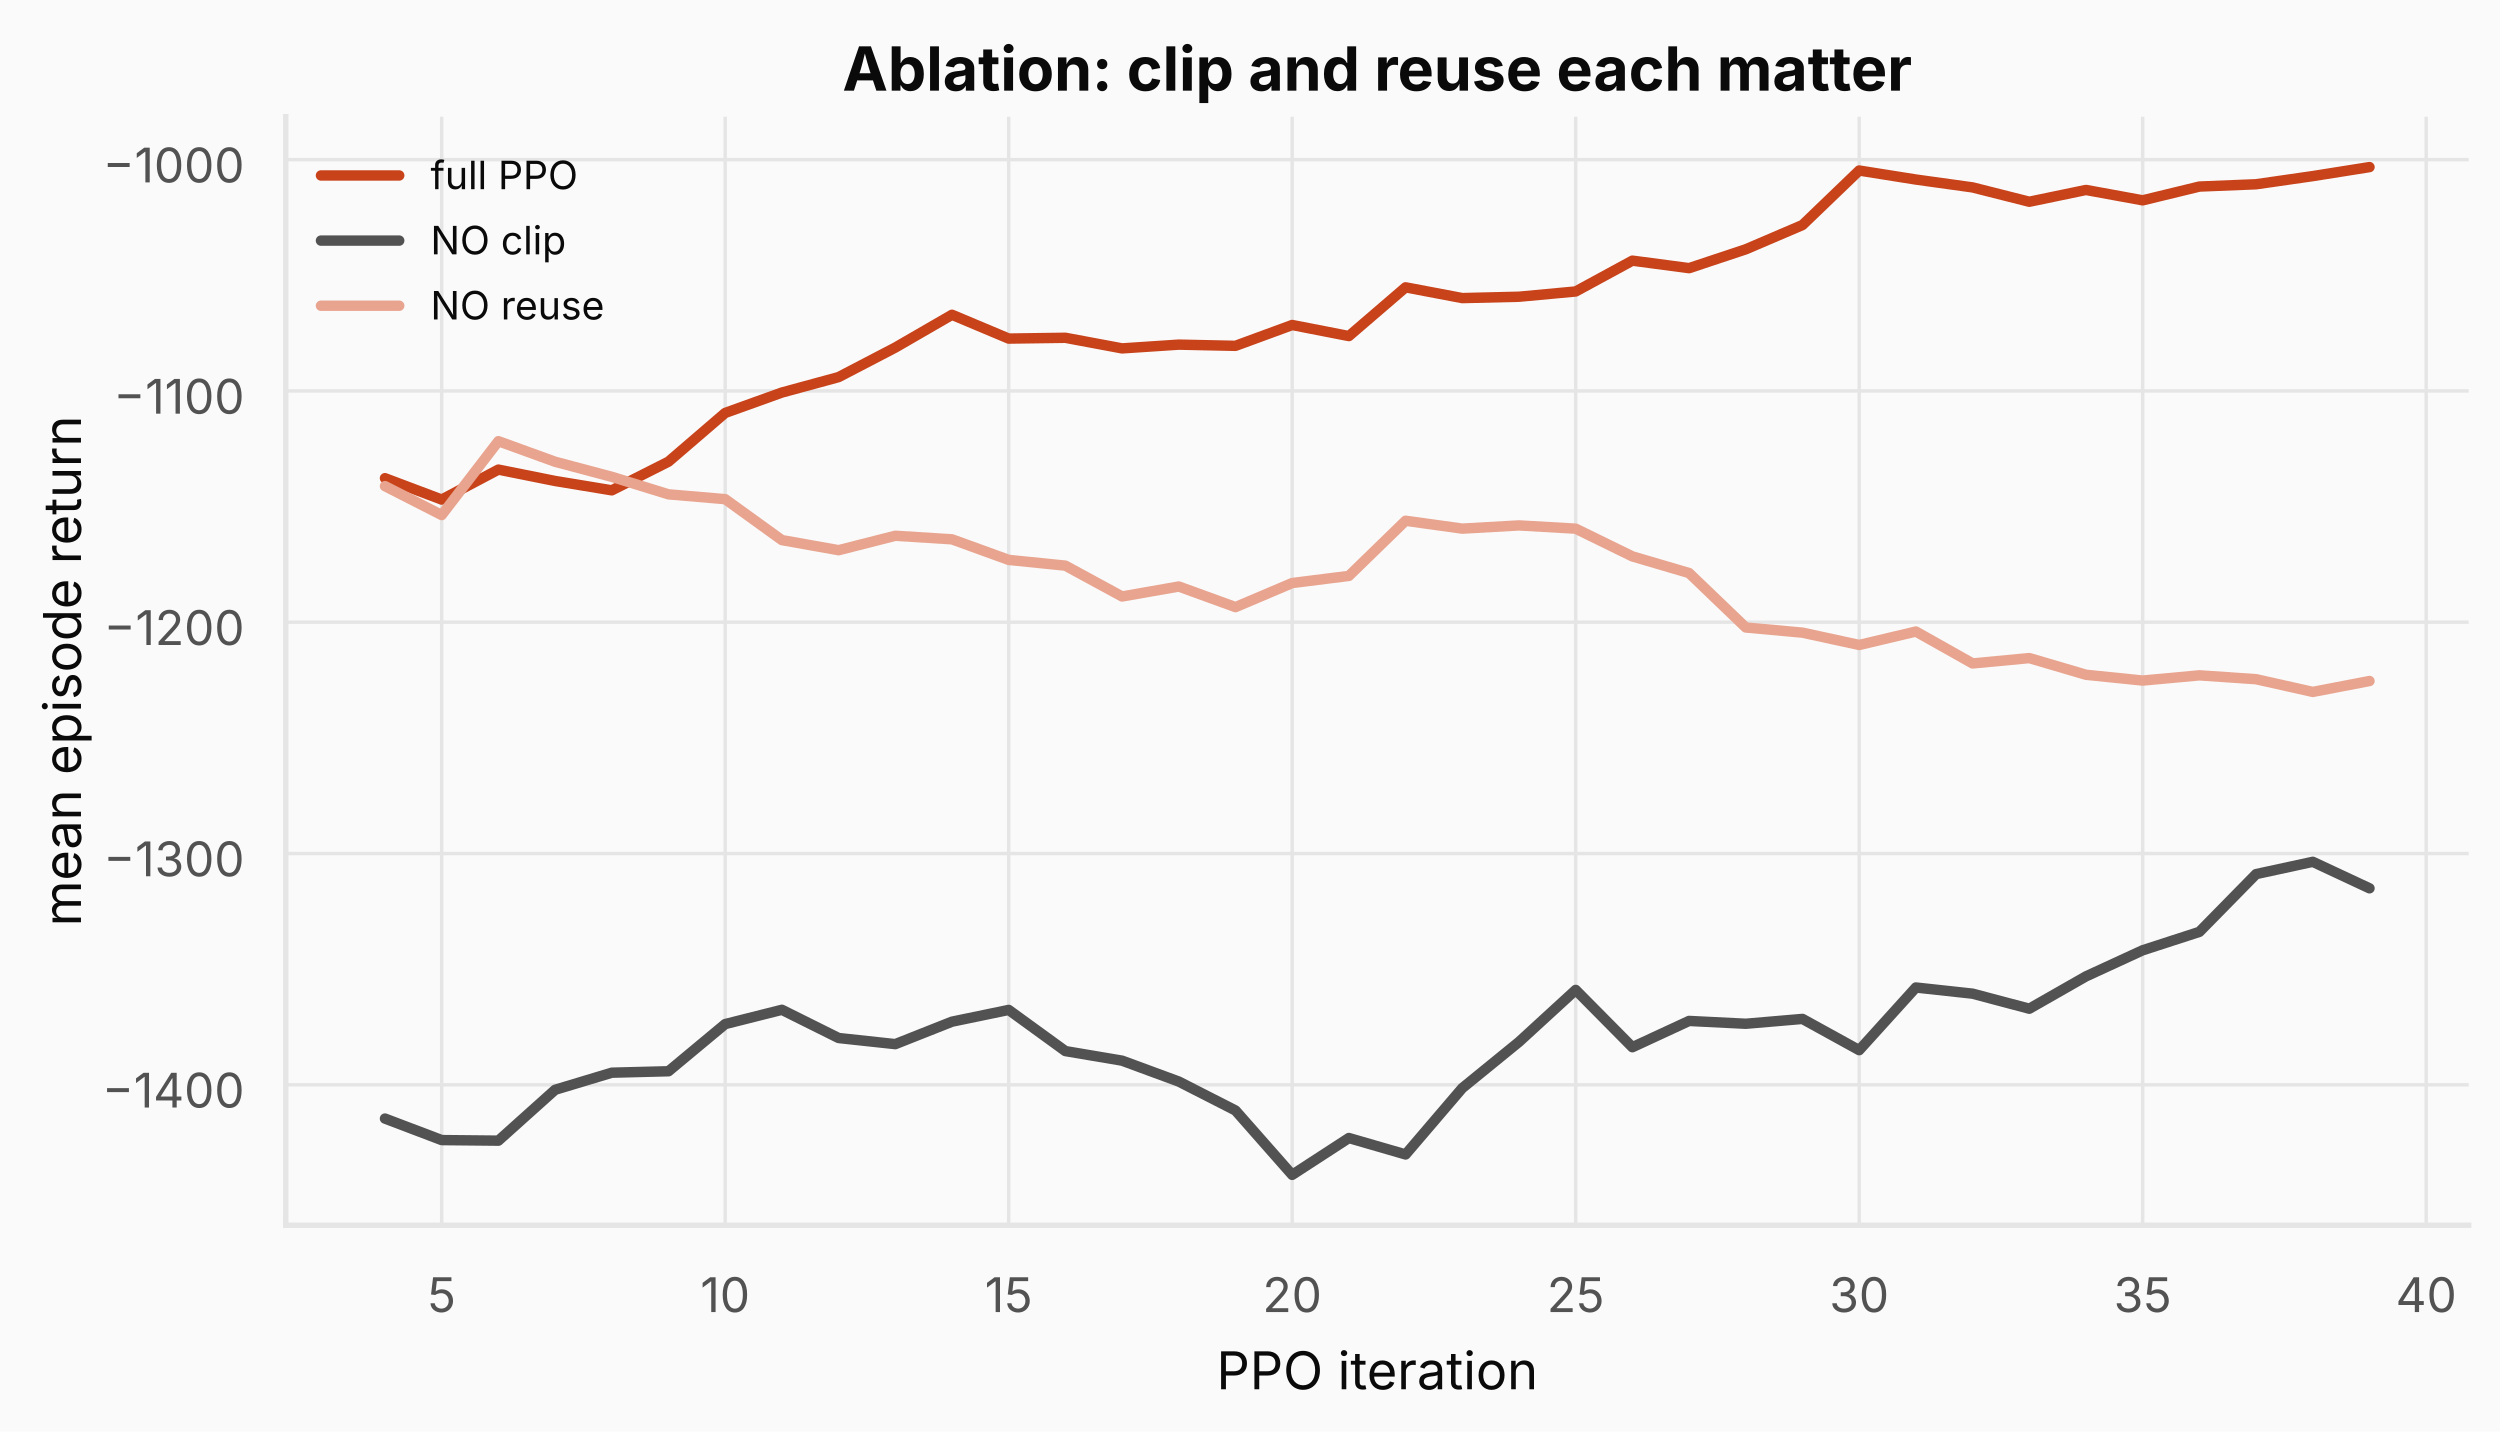
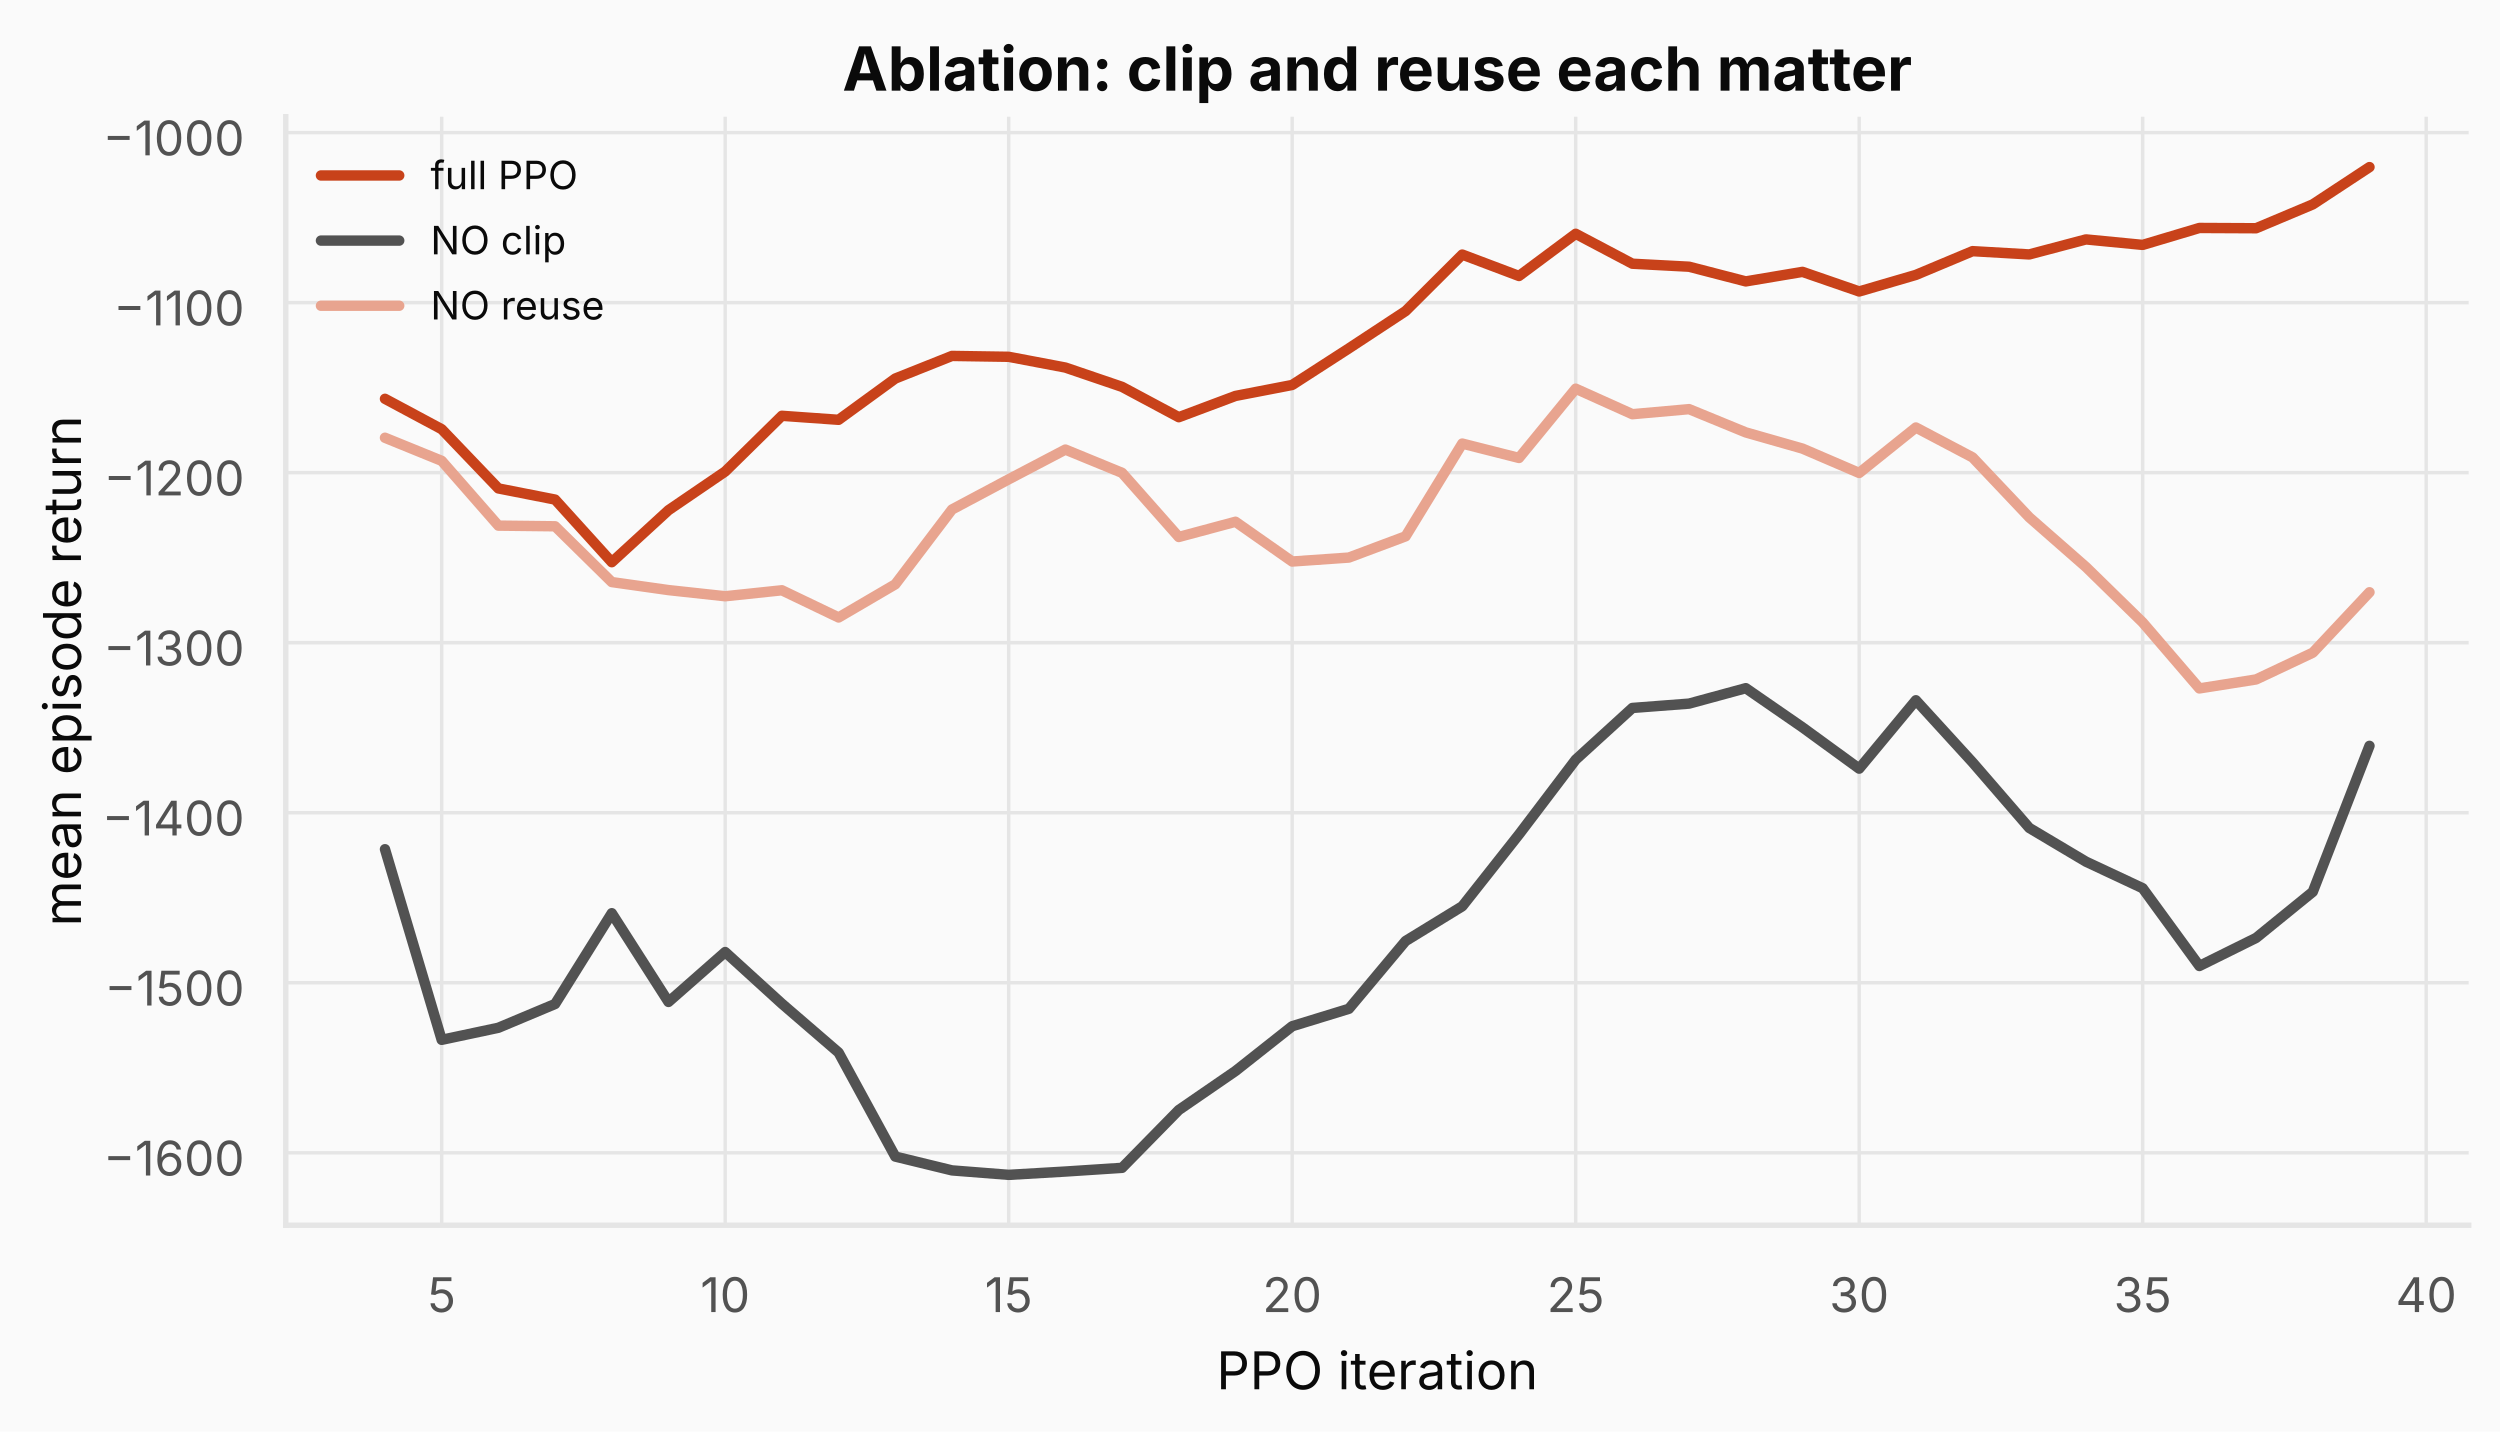
<svg xmlns="http://www.w3.org/2000/svg" width="575.141pt" height="329.369pt" viewBox="0 0 575.141 329.369" version="1.1">
  <defs>
    <style type="text/css">*{stroke-linejoin: round; stroke-linecap: butt}</style>
  </defs>
  <g id="figure_1">
    <g id="patch_1">
      <path d="M 0 329.369  L 575.141 329.369  L 575.141 0  L 0 0  z " style="fill: #fafafa" />
    </g>
    <g id="axes_1">
      <g id="patch_2">
        <path d="M 65.741 281.874  L 567.941 281.874  L 567.941 26.85  L 65.741 26.85  z " style="fill: #fafafa" />
      </g>
      <g id="matplotlib.axis_1">
        <g id="xtick_1">
          <g id="line2d_1">
-             <path d="M 101.613 281.874  L 101.613 26.85  " clip-path="url(#p26463d1b93)" style="fill: none; stroke: #e5e5e5; stroke-width: 0.8; stroke-linecap: round" />
+             <path d="M 101.613 281.874  L 101.613 26.85  " clip-path="url(#pd044c5a268)" style="fill: none; stroke: #e5e5e5; stroke-width: 0.8; stroke-linecap: round" />
          </g>
          <g id="text_1">
            <text style="font-size: 11px; font-family: 'Geist', 'Inter', 'Helvetica Neue', 'Arial', 'DejaVu Sans', sans-serif; text-anchor: middle; fill: #525252" x="101.613" y="301.846" transform="rotate(-0 101.6127 301.846)">5</text>
          </g>
        </g>
        <g id="xtick_2">
          <g id="line2d_2">
-             <path d="M 166.833 281.874  L 166.833 26.85  " clip-path="url(#p26463d1b93)" style="fill: none; stroke: #e5e5e5; stroke-width: 0.8; stroke-linecap: round" />
+             <path d="M 166.833 281.874  L 166.833 26.85  " clip-path="url(#pd044c5a268)" style="fill: none; stroke: #e5e5e5; stroke-width: 0.8; stroke-linecap: round" />
          </g>
          <g id="text_2">
            <text style="font-size: 11px; font-family: 'Geist', 'Inter', 'Helvetica Neue', 'Arial', 'DejaVu Sans', sans-serif; text-anchor: middle; fill: #525252" x="166.833" y="301.846" transform="rotate(-0 166.8335 301.846)">10</text>
          </g>
        </g>
        <g id="xtick_3">
          <g id="line2d_3">
-             <path d="M 232.054 281.874  L 232.054 26.85  " clip-path="url(#p26463d1b93)" style="fill: none; stroke: #e5e5e5; stroke-width: 0.8; stroke-linecap: round" />
+             <path d="M 232.054 281.874  L 232.054 26.85  " clip-path="url(#pd044c5a268)" style="fill: none; stroke: #e5e5e5; stroke-width: 0.8; stroke-linecap: round" />
          </g>
          <g id="text_3">
            <text style="font-size: 11px; font-family: 'Geist', 'Inter', 'Helvetica Neue', 'Arial', 'DejaVu Sans', sans-serif; text-anchor: middle; fill: #525252" x="232.054" y="301.846" transform="rotate(-0 232.0542 301.846)">15</text>
          </g>
        </g>
        <g id="xtick_4">
          <g id="line2d_4">
-             <path d="M 297.275 281.874  L 297.275 26.85  " clip-path="url(#p26463d1b93)" style="fill: none; stroke: #e5e5e5; stroke-width: 0.8; stroke-linecap: round" />
+             <path d="M 297.275 281.874  L 297.275 26.85  " clip-path="url(#pd044c5a268)" style="fill: none; stroke: #e5e5e5; stroke-width: 0.8; stroke-linecap: round" />
          </g>
          <g id="text_4">
            <text style="font-size: 11px; font-family: 'Geist', 'Inter', 'Helvetica Neue', 'Arial', 'DejaVu Sans', sans-serif; text-anchor: middle; fill: #525252" x="297.275" y="301.846" transform="rotate(-0 297.275 301.846)">20</text>
          </g>
        </g>
        <g id="xtick_5">
          <g id="line2d_5">
-             <path d="M 362.496 281.874  L 362.496 26.85  " clip-path="url(#p26463d1b93)" style="fill: none; stroke: #e5e5e5; stroke-width: 0.8; stroke-linecap: round" />
+             <path d="M 362.496 281.874  L 362.496 26.85  " clip-path="url(#pd044c5a268)" style="fill: none; stroke: #e5e5e5; stroke-width: 0.8; stroke-linecap: round" />
          </g>
          <g id="text_5">
            <text style="font-size: 11px; font-family: 'Geist', 'Inter', 'Helvetica Neue', 'Arial', 'DejaVu Sans', sans-serif; text-anchor: middle; fill: #525252" x="362.496" y="301.846" transform="rotate(-0 362.4958 301.846)">25</text>
          </g>
        </g>
        <g id="xtick_6">
          <g id="line2d_6">
-             <path d="M 427.717 281.874  L 427.717 26.85  " clip-path="url(#p26463d1b93)" style="fill: none; stroke: #e5e5e5; stroke-width: 0.8; stroke-linecap: round" />
+             <path d="M 427.717 281.874  L 427.717 26.85  " clip-path="url(#pd044c5a268)" style="fill: none; stroke: #e5e5e5; stroke-width: 0.8; stroke-linecap: round" />
          </g>
          <g id="text_6">
            <text style="font-size: 11px; font-family: 'Geist', 'Inter', 'Helvetica Neue', 'Arial', 'DejaVu Sans', sans-serif; text-anchor: middle; fill: #525252" x="427.717" y="301.846" transform="rotate(-0 427.7166 301.846)">30</text>
          </g>
        </g>
        <g id="xtick_7">
          <g id="line2d_7">
-             <path d="M 492.937 281.874  L 492.937 26.85  " clip-path="url(#p26463d1b93)" style="fill: none; stroke: #e5e5e5; stroke-width: 0.8; stroke-linecap: round" />
+             <path d="M 492.937 281.874  L 492.937 26.85  " clip-path="url(#pd044c5a268)" style="fill: none; stroke: #e5e5e5; stroke-width: 0.8; stroke-linecap: round" />
          </g>
          <g id="text_7">
            <text style="font-size: 11px; font-family: 'Geist', 'Inter', 'Helvetica Neue', 'Arial', 'DejaVu Sans', sans-serif; text-anchor: middle; fill: #525252" x="492.937" y="301.846" transform="rotate(-0 492.9374 301.846)">35</text>
          </g>
        </g>
        <g id="xtick_8">
          <g id="line2d_8">
-             <path d="M 558.158 281.874  L 558.158 26.85  " clip-path="url(#p26463d1b93)" style="fill: none; stroke: #e5e5e5; stroke-width: 0.8; stroke-linecap: round" />
+             <path d="M 558.158 281.874  L 558.158 26.85  " clip-path="url(#pd044c5a268)" style="fill: none; stroke: #e5e5e5; stroke-width: 0.8; stroke-linecap: round" />
          </g>
          <g id="text_8">
            <text style="font-size: 11px; font-family: 'Geist', 'Inter', 'Helvetica Neue', 'Arial', 'DejaVu Sans', sans-serif; text-anchor: middle; fill: #525252" x="558.158" y="301.846" transform="rotate(-0 558.1581 301.846)">40</text>
          </g>
        </g>
        <g id="text_9">
          <text style="font-size: 12px; font-family: 'Geist', 'Inter', 'Helvetica Neue', 'Arial', 'DejaVu Sans', sans-serif; text-anchor: middle; fill: #0a0a0a" x="316.841" y="319.613" transform="rotate(-0 316.8413 319.613)">PPO iteration</text>
        </g>
      </g>
      <g id="matplotlib.axis_2">
        <g id="ytick_1">
          <g id="line2d_9">
-             <path d="M 65.741 249.565  L 567.941 249.565  " clip-path="url(#p26463d1b93)" style="fill: none; stroke: #e5e5e5; stroke-width: 0.8; stroke-linecap: round" />
+             <path d="M 65.741 265.206  L 567.941 265.206  " clip-path="url(#pd044c5a268)" style="fill: none; stroke: #e5e5e5; stroke-width: 0.8; stroke-linecap: round" />
          </g>
          <g id="text_10">
-             <text style="font-size: 11px; font-family: 'Geist', 'Inter', 'Helvetica Neue', 'Arial', 'DejaVu Sans', sans-serif; text-anchor: end; fill: #525252" x="56.241" y="254.801" transform="rotate(-0 56.24125 254.8009)">−1400</text>
+             <text style="font-size: 11px; font-family: 'Geist', 'Inter', 'Helvetica Neue', 'Arial', 'DejaVu Sans', sans-serif; text-anchor: end; fill: #525252" x="56.241" y="270.442" transform="rotate(-0 56.24125 270.4422)">−1600</text>
          </g>
        </g>
        <g id="ytick_2">
          <g id="line2d_10">
-             <path d="M 65.741 196.355  L 567.941 196.355  " clip-path="url(#p26463d1b93)" style="fill: none; stroke: #e5e5e5; stroke-width: 0.8; stroke-linecap: round" />
+             <path d="M 65.741 226.09  L 567.941 226.09  " clip-path="url(#pd044c5a268)" style="fill: none; stroke: #e5e5e5; stroke-width: 0.8; stroke-linecap: round" />
          </g>
          <g id="text_11">
-             <text style="font-size: 11px; font-family: 'Geist', 'Inter', 'Helvetica Neue', 'Arial', 'DejaVu Sans', sans-serif; text-anchor: end; fill: #525252" x="56.241" y="201.591" transform="rotate(-0 56.24125 201.5915)">−1300</text>
+             <text style="font-size: 11px; font-family: 'Geist', 'Inter', 'Helvetica Neue', 'Arial', 'DejaVu Sans', sans-serif; text-anchor: end; fill: #525252" x="56.241" y="231.326" transform="rotate(-0 56.24125 231.3257)">−1500</text>
          </g>
        </g>
        <g id="ytick_3">
          <g id="line2d_11">
-             <path d="M 65.741 143.146  L 567.941 143.146  " clip-path="url(#p26463d1b93)" style="fill: none; stroke: #e5e5e5; stroke-width: 0.8; stroke-linecap: round" />
+             <path d="M 65.741 186.973  L 567.941 186.973  " clip-path="url(#pd044c5a268)" style="fill: none; stroke: #e5e5e5; stroke-width: 0.8; stroke-linecap: round" />
          </g>
          <g id="text_12">
-             <text style="font-size: 11px; font-family: 'Geist', 'Inter', 'Helvetica Neue', 'Arial', 'DejaVu Sans', sans-serif; text-anchor: end; fill: #525252" x="56.241" y="148.382" transform="rotate(-0 56.24125 148.382)">−1200</text>
+             <text style="font-size: 11px; font-family: 'Geist', 'Inter', 'Helvetica Neue', 'Arial', 'DejaVu Sans', sans-serif; text-anchor: end; fill: #525252" x="56.241" y="192.209" transform="rotate(-0 56.24125 192.2091)">−1400</text>
          </g>
        </g>
        <g id="ytick_4">
          <g id="line2d_12">
-             <path d="M 65.741 89.937  L 567.941 89.937  " clip-path="url(#p26463d1b93)" style="fill: none; stroke: #e5e5e5; stroke-width: 0.8; stroke-linecap: round" />
+             <path d="M 65.741 147.857  L 567.941 147.857  " clip-path="url(#pd044c5a268)" style="fill: none; stroke: #e5e5e5; stroke-width: 0.8; stroke-linecap: round" />
          </g>
          <g id="text_13">
-             <text style="font-size: 11px; font-family: 'Geist', 'Inter', 'Helvetica Neue', 'Arial', 'DejaVu Sans', sans-serif; text-anchor: end; fill: #525252" x="56.241" y="95.173" transform="rotate(-0 56.24125 95.17255)">−1100</text>
+             <text style="font-size: 11px; font-family: 'Geist', 'Inter', 'Helvetica Neue', 'Arial', 'DejaVu Sans', sans-serif; text-anchor: end; fill: #525252" x="56.241" y="153.093" transform="rotate(-0 56.24125 153.0925)">−1300</text>
          </g>
        </g>
        <g id="ytick_5">
          <g id="line2d_13">
-             <path d="M 65.741 36.727  L 567.941 36.727  " clip-path="url(#p26463d1b93)" style="fill: none; stroke: #e5e5e5; stroke-width: 0.8; stroke-linecap: round" />
+             <path d="M 65.741 108.74  L 567.941 108.74  " clip-path="url(#pd044c5a268)" style="fill: none; stroke: #e5e5e5; stroke-width: 0.8; stroke-linecap: round" />
          </g>
          <g id="text_14">
-             <text style="font-size: 11px; font-family: 'Geist', 'Inter', 'Helvetica Neue', 'Arial', 'DejaVu Sans', sans-serif; text-anchor: end; fill: #525252" x="56.241" y="41.963" transform="rotate(-0 56.24125 41.9631)">−1000</text>
+             <text style="font-size: 11px; font-family: 'Geist', 'Inter', 'Helvetica Neue', 'Arial', 'DejaVu Sans', sans-serif; text-anchor: end; fill: #525252" x="56.241" y="113.976" transform="rotate(-0 56.24125 113.976)">−1200</text>
          </g>
        </g>
-         <g id="text_15">
+         <g id="ytick_6">
+           <g id="line2d_14">
+             <path d="M 65.741 69.623  L 567.941 69.623  " clip-path="url(#pd044c5a268)" style="fill: none; stroke: #e5e5e5; stroke-width: 0.8; stroke-linecap: round" />
+           </g>
+           <g id="text_15">
+             <text style="font-size: 11px; font-family: 'Geist', 'Inter', 'Helvetica Neue', 'Arial', 'DejaVu Sans', sans-serif; text-anchor: end; fill: #525252" x="56.241" y="74.859" transform="rotate(-0 56.24125 74.85938)">−1100</text>
+           </g>
+         </g>
+         <g id="ytick_7">
+           <g id="line2d_15">
+             <path d="M 65.741 30.507  L 567.941 30.507  " clip-path="url(#pd044c5a268)" style="fill: none; stroke: #e5e5e5; stroke-width: 0.8; stroke-linecap: round" />
+           </g>
+           <g id="text_16">
+             <text style="font-size: 11px; font-family: 'Geist', 'Inter', 'Helvetica Neue', 'Arial', 'DejaVu Sans', sans-serif; text-anchor: end; fill: #525252" x="56.241" y="35.743" transform="rotate(-0 56.24125 35.74281)">−1000</text>
+           </g>
+         </g>
+         <g id="text_17">
          <text style="font-size: 12px; font-family: 'Geist', 'Inter', 'Helvetica Neue', 'Arial', 'DejaVu Sans', sans-serif; text-anchor: middle; fill: #0a0a0a" x="18.624" y="154.362" transform="rotate(-90 18.624 154.362)">mean episode return</text>
        </g>
      </g>
-       <g id="line2d_14">
-         <path d="M 88.569 110.013  L 101.613 114.93  L 114.657 108.035  L 127.701 110.652  L 140.745 112.803  L 153.789 106.206  L 166.833 94.996  L 179.878 90.305  L 192.922 86.754  L 205.966 79.961  L 219.01 72.416  L 232.054 77.893  L 245.098 77.71  L 258.143 80.15  L 271.187 79.285  L 284.231 79.564  L 297.275 74.769  L 310.319 77.314  L 323.363 66.104  L 336.407 68.578  L 349.452 68.265  L 362.496 67.053  L 375.54 59.965  L 388.584 61.689  L 401.628 57.351  L 414.672 51.77  L 427.717 39.231  L 440.761 41.303  L 453.805 43.115  L 466.849 46.413  L 479.893 43.701  L 492.937 46.088  L 505.982 42.919  L 519.026 42.391  L 532.07 40.513  L 545.114 38.442  " clip-path="url(#p26463d1b93)" style="fill: none; stroke: #c8421a; stroke-width: 2.4; stroke-linecap: round" />
+       <g id="line2d_16">
+         <path d="M 88.569 91.752  L 101.613 98.739  L 114.657 112.364  L 127.701 114.931  L 140.745 129.335  L 153.789 117.376  L 166.833 108.477  L 179.878 95.656  L 192.922 96.581  L 205.966 87.083  L 219.01 81.883  L 232.054 82.084  L 245.098 84.558  L 258.143 89.003  L 271.187 95.979  L 284.231 91.088  L 297.275 88.566  L 310.319 80.145  L 323.363 71.566  L 336.407 58.566  L 349.452 63.491  L 362.496 53.784  L 375.54 60.669  L 388.584 61.36  L 401.628 64.738  L 414.672 62.544  L 427.717 67.054  L 440.761 63.243  L 453.805 57.779  L 466.849 58.534  L 479.893 55.079  L 492.937 56.343  L 505.982 52.444  L 519.026 52.508  L 532.07 47.022  L 545.114 38.442  " clip-path="url(#pd044c5a268)" style="fill: none; stroke: #c8421a; stroke-width: 2.4; stroke-linecap: round" />
      </g>
-       <g id="line2d_15">
-         <path d="M 88.569 257.335  L 101.613 262.283  L 114.657 262.415  L 127.701 250.715  L 140.745 246.78  L 153.789 246.447  L 166.833 235.596  L 179.878 232.309  L 192.922 238.802  L 205.966 240.209  L 219.01 235.042  L 232.054 232.339  L 245.098 241.809  L 258.143 244.012  L 271.187 248.819  L 284.231 255.474  L 297.275 270.282  L 310.319 261.808  L 323.363 265.588  L 336.407 250.324  L 349.452 239.698  L 362.496 227.74  L 375.54 240.917  L 388.584 234.873  L 401.628 235.523  L 414.672 234.408  L 427.717 241.593  L 440.761 227.182  L 453.805 228.599  L 466.849 232.062  L 479.893 224.62  L 492.937 218.615  L 505.982 214.38  L 519.026 201.094  L 532.07 198.264  L 545.114 204.359  " clip-path="url(#p26463d1b93)" style="fill: none; stroke: #525252; stroke-width: 2.4; stroke-linecap: round" />
+       <g id="line2d_17">
+         <path d="M 88.569 195.372  L 101.613 239.221  L 114.657 236.444  L 127.701 230.972  L 140.745 210.092  L 153.789 230.499  L 166.833 219.026  L 179.878 230.901  L 192.922 242.145  L 205.966 266.076  L 219.01 269.256  L 232.054 270.282  L 245.098 269.52  L 258.143 268.667  L 271.187 255.365  L 284.231 246.392  L 297.275 236.087  L 310.319 232.079  L 323.363 216.487  L 336.407 208.492  L 349.452 191.972  L 362.496 174.77  L 375.54 162.87  L 388.584 161.87  L 401.628 158.319  L 414.672 167.331  L 427.717 176.829  L 440.761 161.104  L 453.805 175.388  L 466.849 190.473  L 479.893 198.234  L 492.937 204.342  L 505.982 222.233  L 519.026 215.775  L 532.07 205.172  L 545.114 171.591  " clip-path="url(#pd044c5a268)" style="fill: none; stroke: #525252; stroke-width: 2.4; stroke-linecap: round" />
      </g>
-       <g id="line2d_16">
-         <path d="M 88.569 111.837  L 101.613 118.488  L 114.657 101.499  L 127.701 106.231  L 140.745 109.696  L 153.789 113.726  L 166.833 114.836  L 179.878 124.253  L 192.922 126.575  L 205.966 123.255  L 219.01 124.076  L 232.054 128.808  L 245.098 130.131  L 258.143 137.222  L 271.187 134.93  L 284.231 139.671  L 297.275 134.133  L 310.319 132.491  L 323.363 119.803  L 336.407 121.615  L 349.452 120.876  L 362.496 121.624  L 375.54 128.001  L 388.584 131.836  L 401.628 144.357  L 414.672 145.547  L 427.717 148.379  L 440.761 145.289  L 453.805 152.627  L 466.849 151.396  L 479.893 155.234  L 492.937 156.567  L 505.982 155.365  L 519.026 156.256  L 532.07 159.179  L 545.114 156.674  " clip-path="url(#p26463d1b93)" style="fill: none; stroke: #e8a48f; stroke-width: 2.4; stroke-linecap: round" />
+       <g id="line2d_18">
+         <path d="M 88.569 100.709  L 101.613 106.02  L 114.657 120.923  L 127.701 121.076  L 140.745 133.91  L 153.789 135.755  L 166.833 137.171  L 179.878 135.796  L 192.922 142.053  L 205.966 134.423  L 219.01 117.214  L 232.054 110.266  L 245.098 103.427  L 258.143 108.783  L 271.187 123.535  L 284.231 120.034  L 297.275 129.18  L 310.319 128.271  L 323.363 123.386  L 336.407 102.049  L 349.452 105.354  L 362.496 89.421  L 375.54 95.289  L 388.584 94.126  L 401.628 99.479  L 414.672 103.202  L 427.717 108.808  L 440.761 98.351  L 453.805 105.227  L 466.849 119.014  L 479.893 130.444  L 492.937 143.194  L 505.982 158.377  L 519.026 156.309  L 532.07 150.153  L 545.114 136.254  " clip-path="url(#pd044c5a268)" style="fill: none; stroke: #e8a48f; stroke-width: 2.4; stroke-linecap: round" />
      </g>
      <g id="patch_3">
        <path d="M 65.741 281.874  L 65.741 26.85  " style="fill: none; stroke: #e5e5e5; stroke-width: 1.25; stroke-linejoin: miter; stroke-linecap: square" />
      </g>
      <g id="patch_4">
        <path d="M 65.741 281.874  L 567.941 281.874  " style="fill: none; stroke: #e5e5e5; stroke-width: 1.25; stroke-linejoin: miter; stroke-linecap: square" />
      </g>
-       <g id="text_16">
+       <g id="text_18">
        <text style="font-weight: 700; font-size: 14px; font-family: 'Geist', 'Inter', 'Helvetica Neue', 'Arial', 'DejaVu Sans', sans-serif; text-anchor: middle; fill: #0a0a0a" x="316.841" y="20.85" transform="rotate(-0 316.8413 20.85)">Ablation: clip and reuse each matter</text>
      </g>
      <g id="legend_1">
-         <g id="line2d_17">
+         <g id="line2d_19">
          <path d="M 73.841 40.368  L 82.841 40.368  L 91.841 40.368  " style="fill: none; stroke: #c8421a; stroke-width: 2.4; stroke-linecap: round" />
        </g>
-         <g id="text_17">
+         <g id="text_19">
          <text style="font-size: 9px; font-family: 'Geist', 'Inter', 'Helvetica Neue', 'Arial', 'DejaVu Sans', sans-serif; text-anchor: start; fill: #0a0a0a" x="99.041" y="43.518" transform="rotate(-0 99.04125 43.518)">full PPO</text>
        </g>
-         <g id="line2d_18">
+         <g id="line2d_20">
          <path d="M 73.841 55.353  L 82.841 55.353  L 91.841 55.353  " style="fill: none; stroke: #525252; stroke-width: 2.4; stroke-linecap: round" />
        </g>
-         <g id="text_18">
+         <g id="text_20">
          <text style="font-size: 9px; font-family: 'Geist', 'Inter', 'Helvetica Neue', 'Arial', 'DejaVu Sans', sans-serif; text-anchor: start; fill: #0a0a0a" x="99.041" y="58.503" transform="rotate(-0 99.04125 58.503)">NO clip</text>
        </g>
-         <g id="line2d_19">
+         <g id="line2d_21">
          <path d="M 73.841 70.338  L 82.841 70.338  L 91.841 70.338  " style="fill: none; stroke: #e8a48f; stroke-width: 2.4; stroke-linecap: round" />
        </g>
-         <g id="text_19">
+         <g id="text_21">
          <text style="font-size: 9px; font-family: 'Geist', 'Inter', 'Helvetica Neue', 'Arial', 'DejaVu Sans', sans-serif; text-anchor: start; fill: #0a0a0a" x="99.041" y="73.488" transform="rotate(-0 99.04125 73.488)">NO reuse</text>
        </g>
      </g>
    </g>
  </g>
  <defs>
-     <clipPath id="p26463d1b93">
+     <clipPath id="pd044c5a268">
      <rect x="65.741" y="26.85" width="502.2" height="255.024" />
    </clipPath>
  </defs>
</svg>
